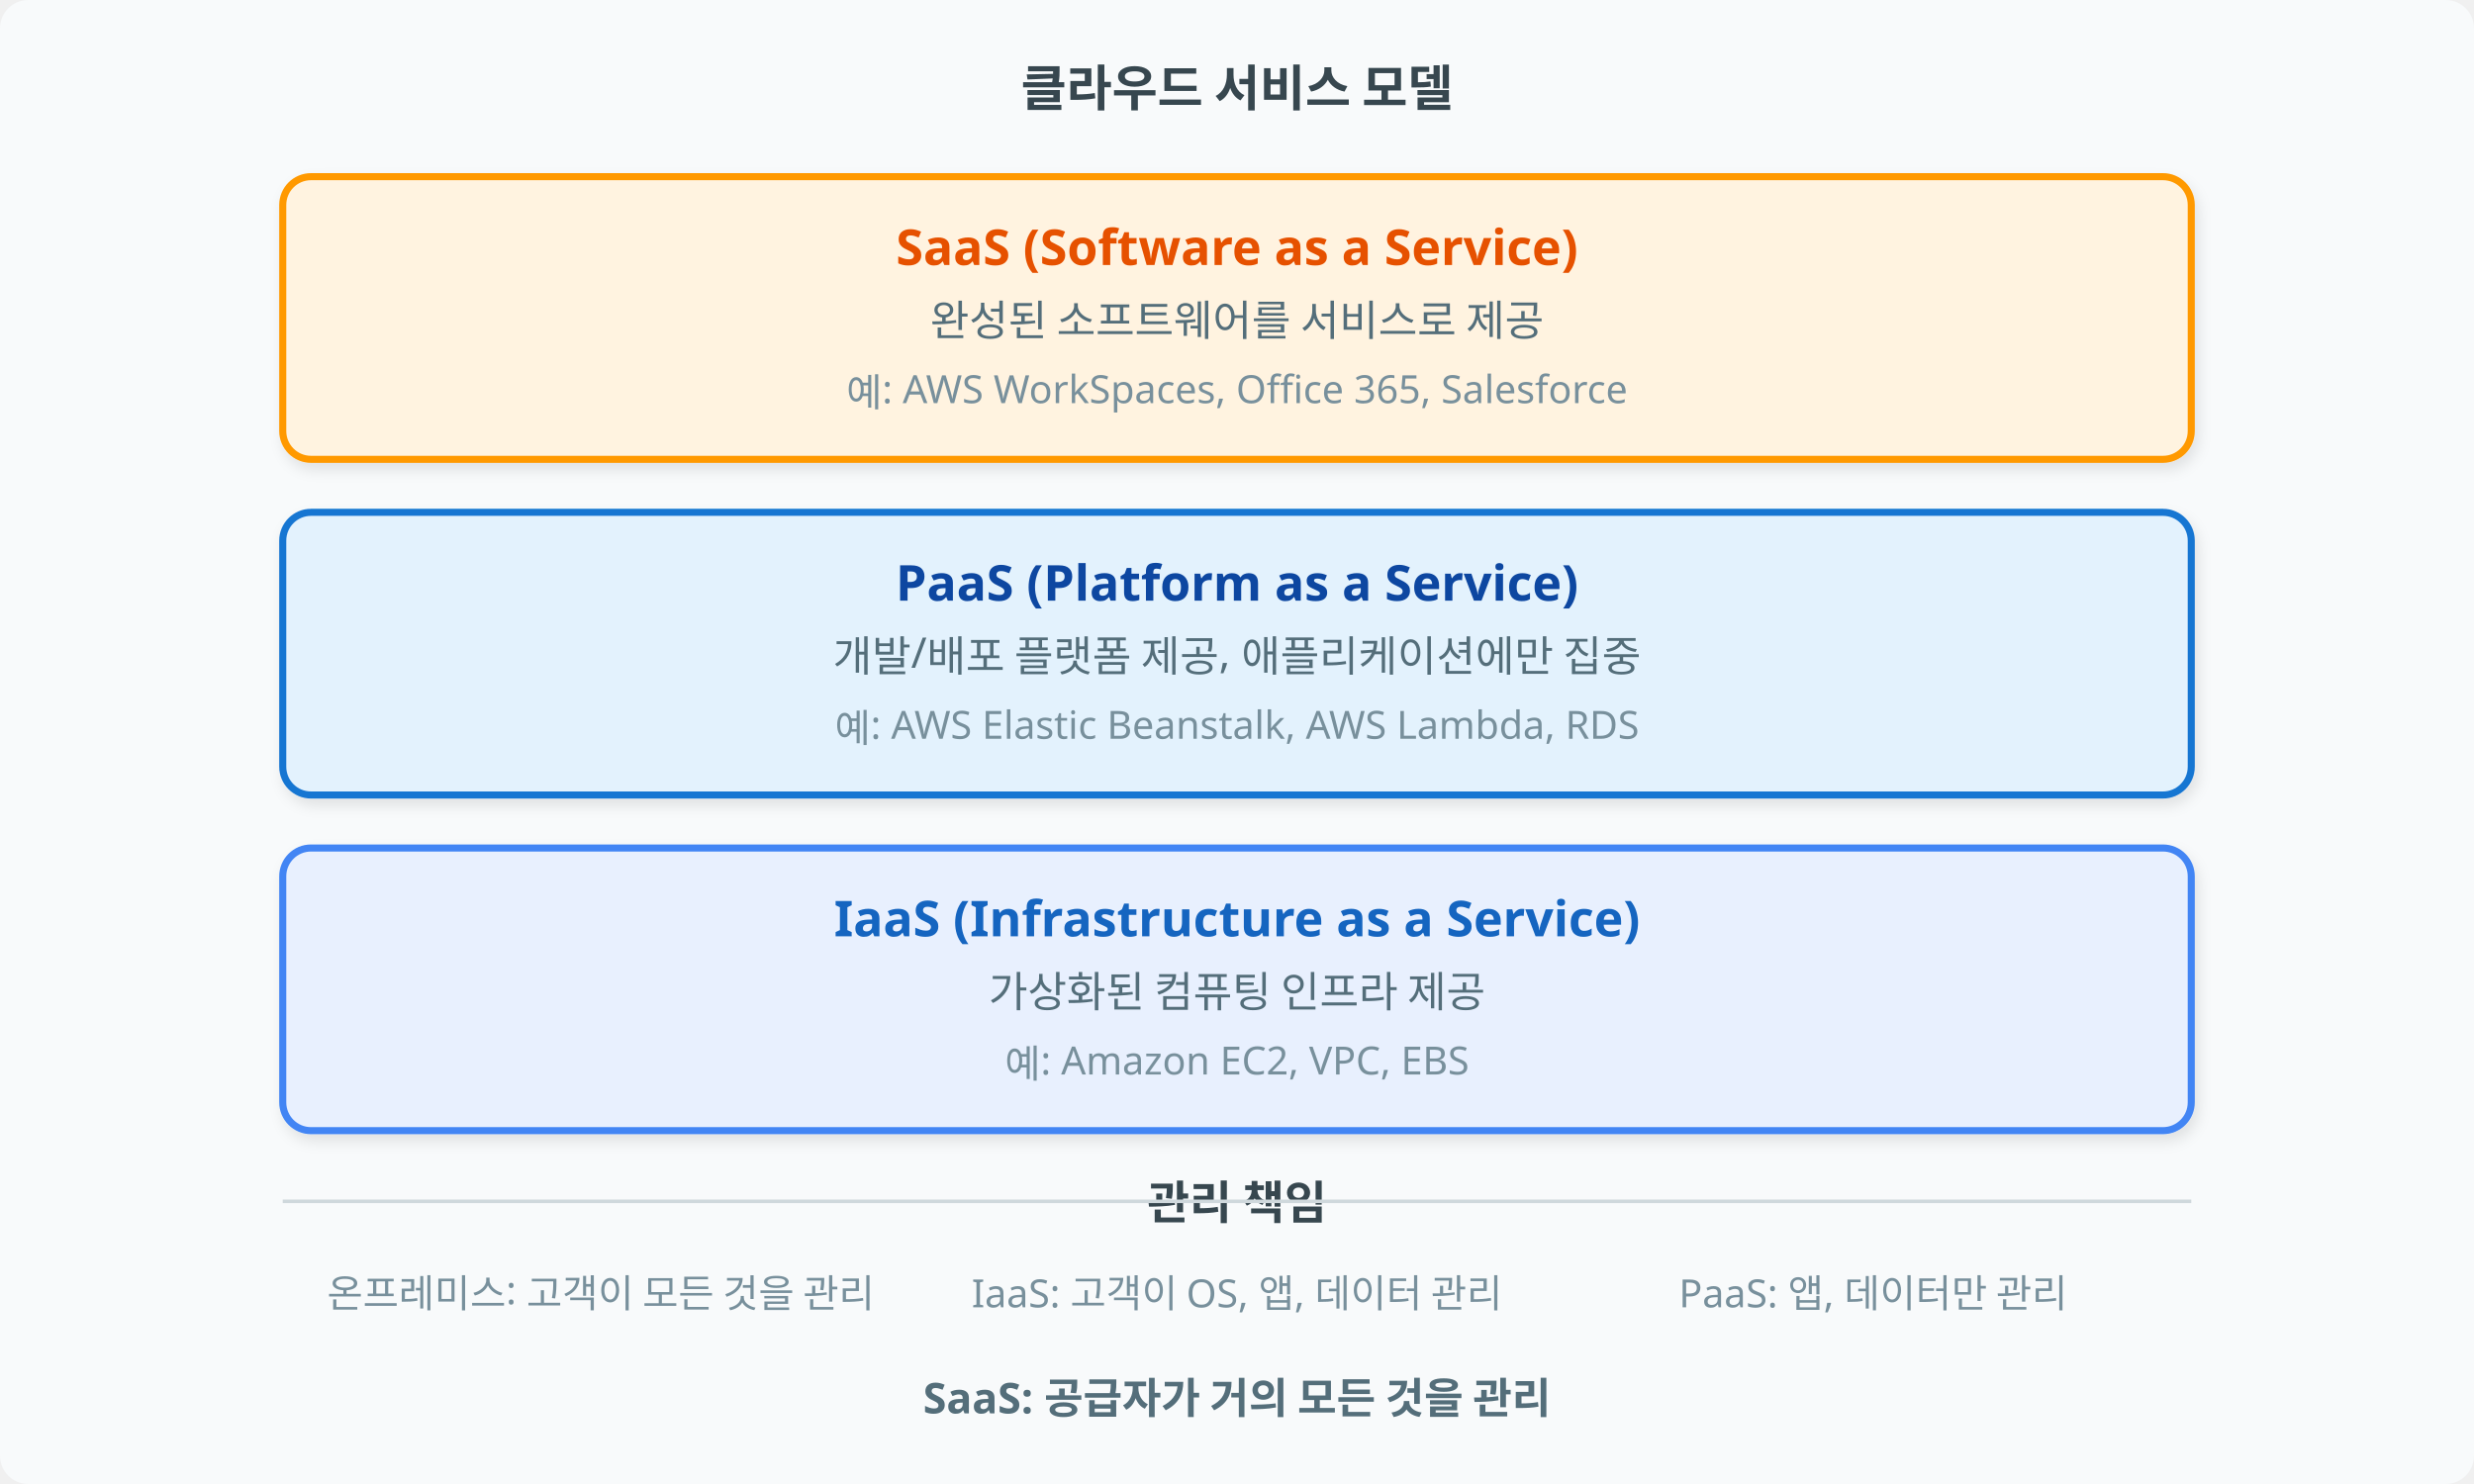
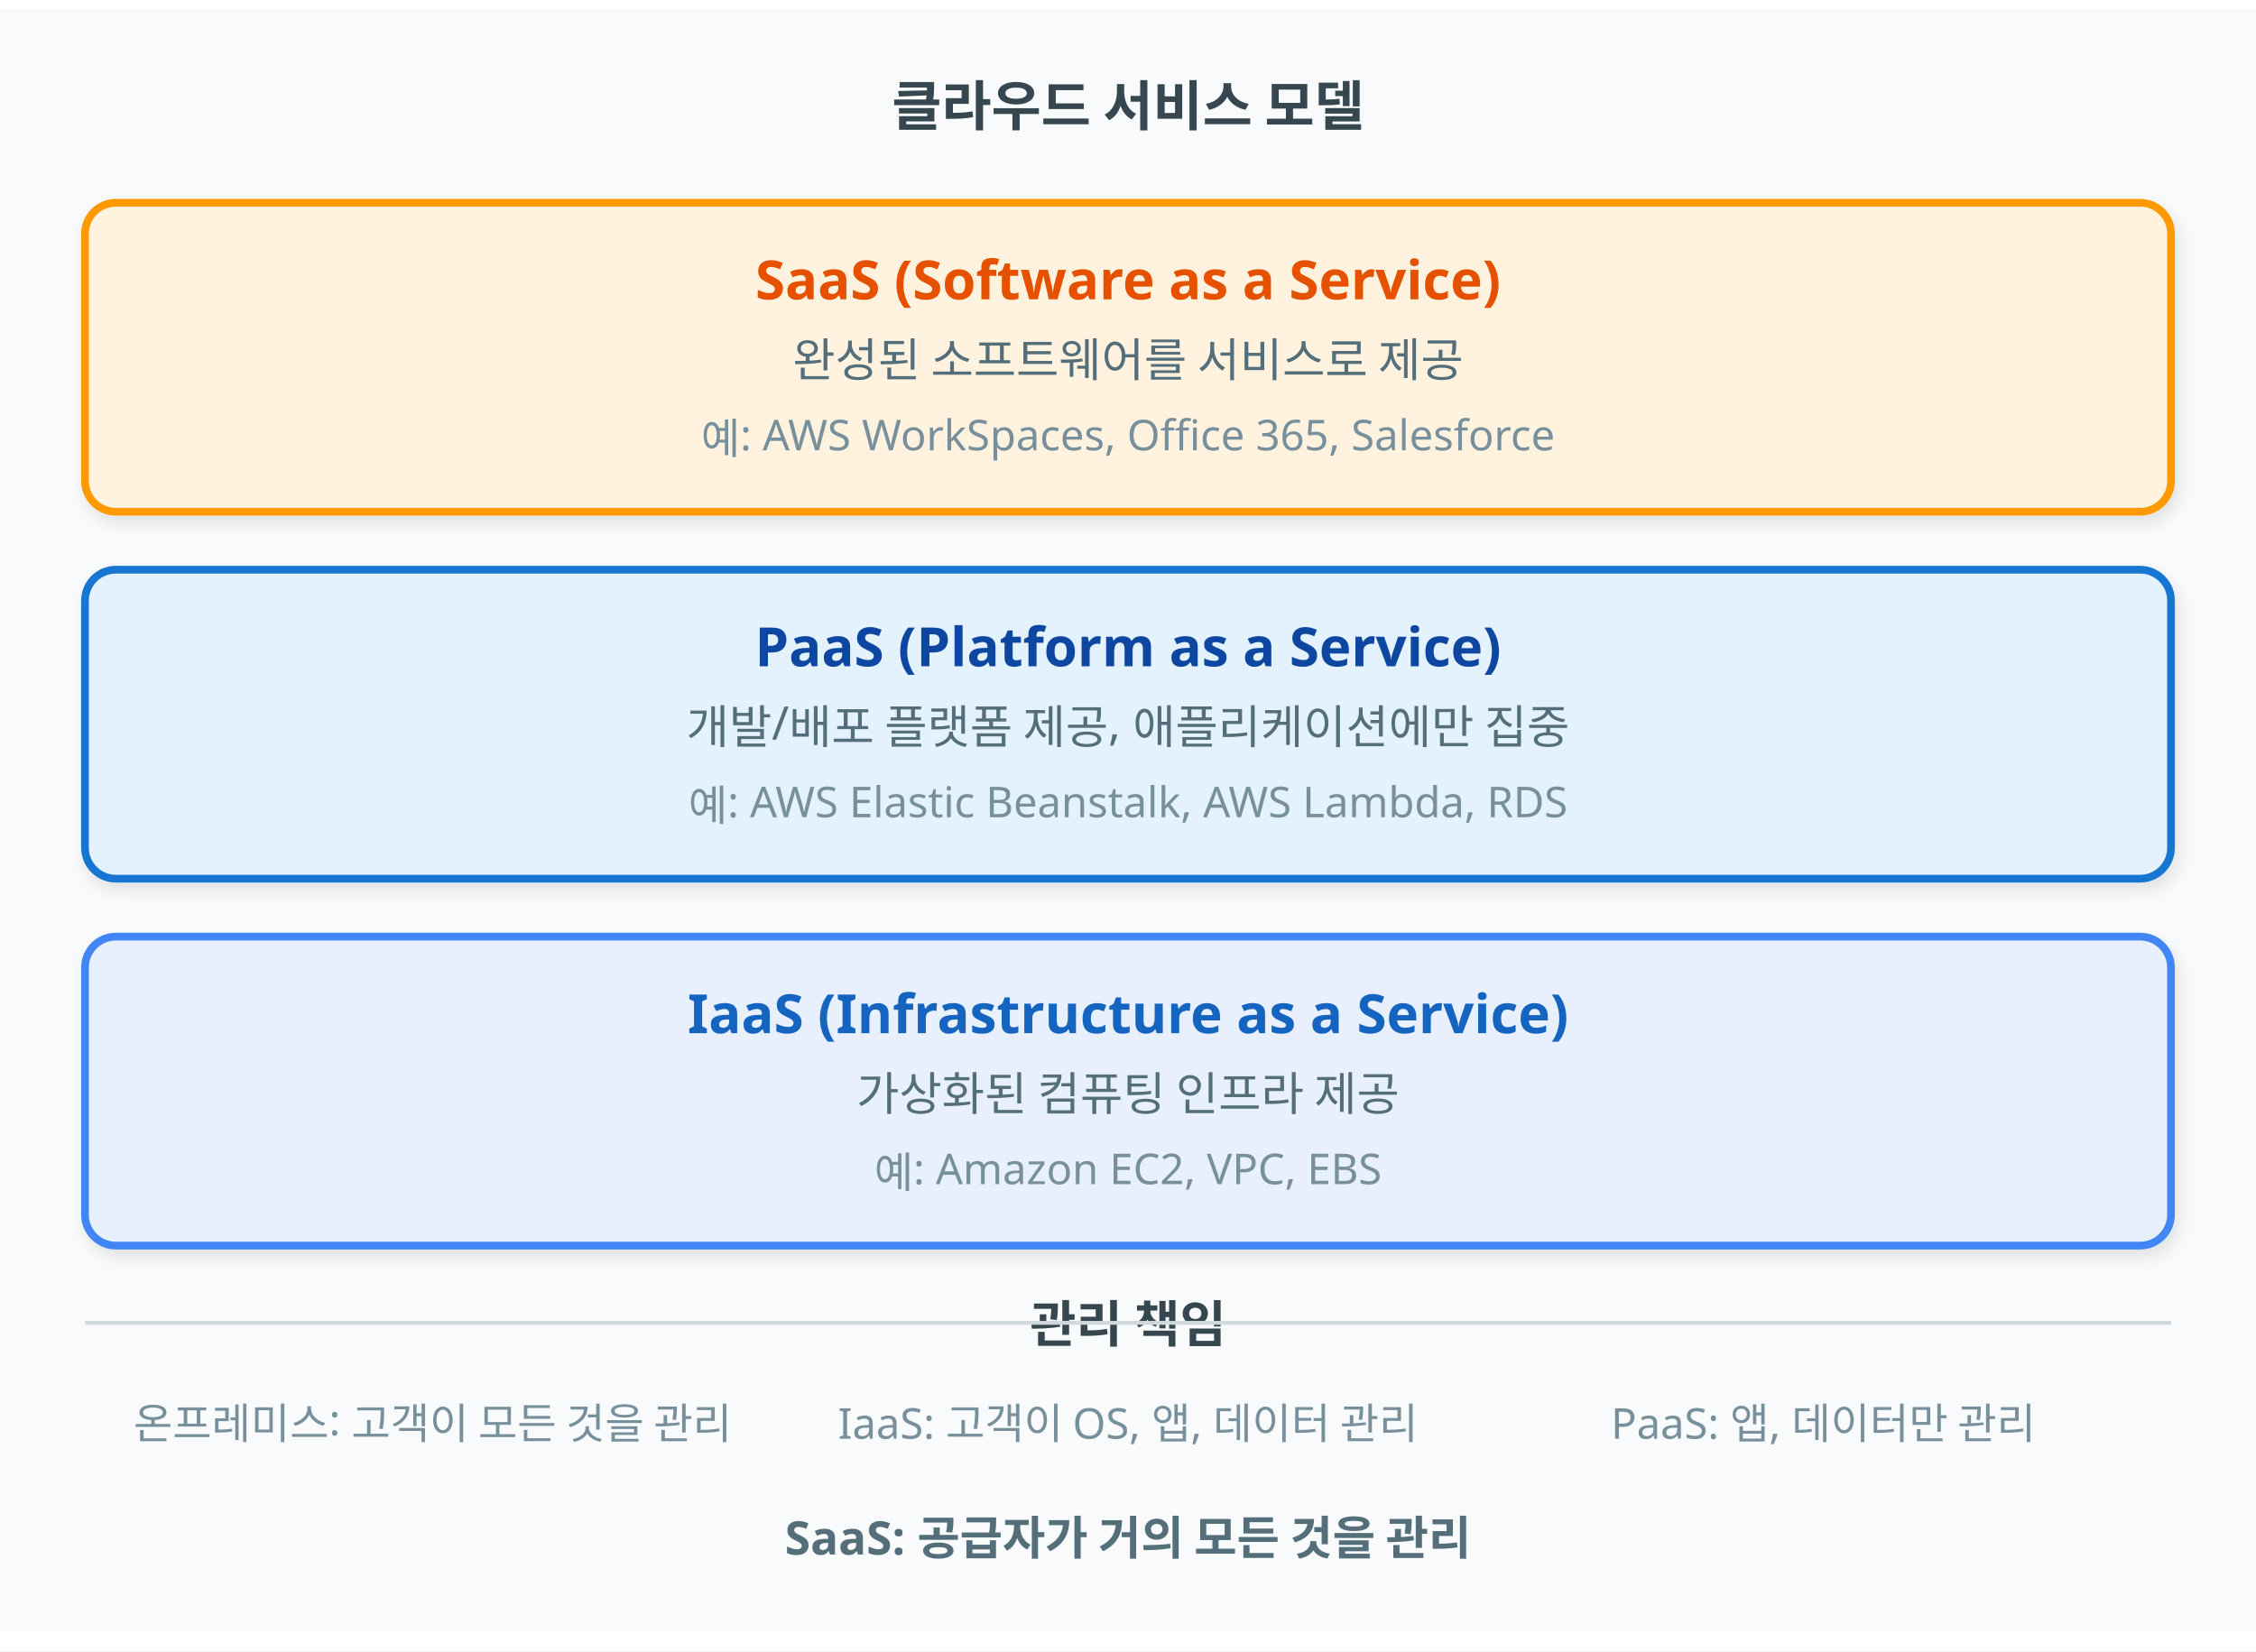
- <svg xmlns="http://www.w3.org/2000/svg" viewBox="0 0 700 420">
+ <svg xmlns="http://www.w3.org/2000/svg" width="584" viewBox="58 -2.5 584 427.5">
+   <style>text{font-family:'Noto Sans KR', 'Apple SD Gothic Neo', 'Malgun Gothic', system-ui, sans-serif;}</style>
+   <rect x="58" y="-2.5" width="584" height="427.5" fill="#ffffff" />
  <defs>
-     <marker id="arrow-d1" markerWidth="10" markerHeight="7" refX="10" refY="3.5" orient="auto">
+     <marker id="arrow-d1" markerWidth="10" markerHeight="7" refX="10" refY="3.5" orient="auto" markerUnits="userSpaceOnUse">
      <polygon points="0 0, 10 3.5, 0 7" fill="#546e7a" />
    </marker>
    <filter id="shadow">
      <feDropShadow dx="1" dy="2" stdDeviation="2" flood-opacity="0.1" />
    </filter>
  </defs>
  <rect width="700" height="420" fill="#f8fafb" rx="8" />
  <text x="350" y="30" text-anchor="middle" font-size="14" font-weight="bold" font-family="sans-serif" fill="#37474f">클라우드 서비스 모델</text>
  <rect x="80" y="50" width="540" height="80" rx="8" fill="#fff3e0" stroke="#ff9900" stroke-width="2" filter="url(#shadow)" />
  <text x="350" y="75" text-anchor="middle" font-size="14" font-weight="bold" font-family="sans-serif" fill="#e65100">SaaS (Software as a Service)</text>
  <text x="350" y="95" text-anchor="middle" font-size="12" font-family="sans-serif" fill="#546e7a">완성된 소프트웨어를 서비스로 제공</text>
  <text x="350" y="115" text-anchor="middle" font-size="11" font-family="sans-serif" fill="#78909c">예: AWS WorkSpaces, Office 365, Salesforce</text>
  <rect x="80" y="145" width="540" height="80" rx="8" fill="#e3f2fd" stroke="#1976d2" stroke-width="2" filter="url(#shadow)" />
  <text x="350" y="170" text-anchor="middle" font-size="14" font-weight="bold" font-family="sans-serif" fill="#0d47a1">PaaS (Platform as a Service)</text>
  <text x="350" y="190" text-anchor="middle" font-size="12" font-family="sans-serif" fill="#546e7a">개발/배포 플랫폼 제공, 애플리케이션에만 집중</text>
  <text x="350" y="210" text-anchor="middle" font-size="11" font-family="sans-serif" fill="#78909c">예: AWS Elastic Beanstalk, AWS Lambda, RDS</text>
  <rect x="80" y="240" width="540" height="80" rx="8" fill="#e8f0fe" stroke="#4285f4" stroke-width="2" filter="url(#shadow)" />
  <text x="350" y="265" text-anchor="middle" font-size="14" font-weight="bold" font-family="sans-serif" fill="#1565c0">IaaS (Infrastructure as a Service)</text>
  <text x="350" y="285" text-anchor="middle" font-size="12" font-family="sans-serif" fill="#546e7a">가상화된 컴퓨팅 인프라 제공</text>
  <text x="350" y="305" text-anchor="middle" font-size="11" font-family="sans-serif" fill="#78909c">예: Amazon EC2, VPC, EBS</text>
  <text x="350" y="345" text-anchor="middle" font-size="13" font-weight="bold" font-family="sans-serif" fill="#37474f">관리 책임</text>
  <text x="170" y="370" text-anchor="middle" font-size="11" font-family="sans-serif" fill="#78909c">온프레미스: 고객이 모든 것을 관리</text>
  <text x="350" y="370" text-anchor="middle" font-size="11" font-family="sans-serif" fill="#78909c">IaaS: 고객이 OS, 앱, 데이터 관리</text>
  <text x="530" y="370" text-anchor="middle" font-size="11" font-family="sans-serif" fill="#78909c">PaaS: 앱, 데이터만 관리</text>
  <text x="350" y="400" text-anchor="middle" font-size="12" font-weight="bold" font-family="sans-serif" fill="#546e7a">SaaS: 공급자가 거의 모든 것을 관리</text>
  <line x1="80" y1="340" x2="620" y2="340" stroke="#cfd8dc" stroke-width="1" />
</svg>
